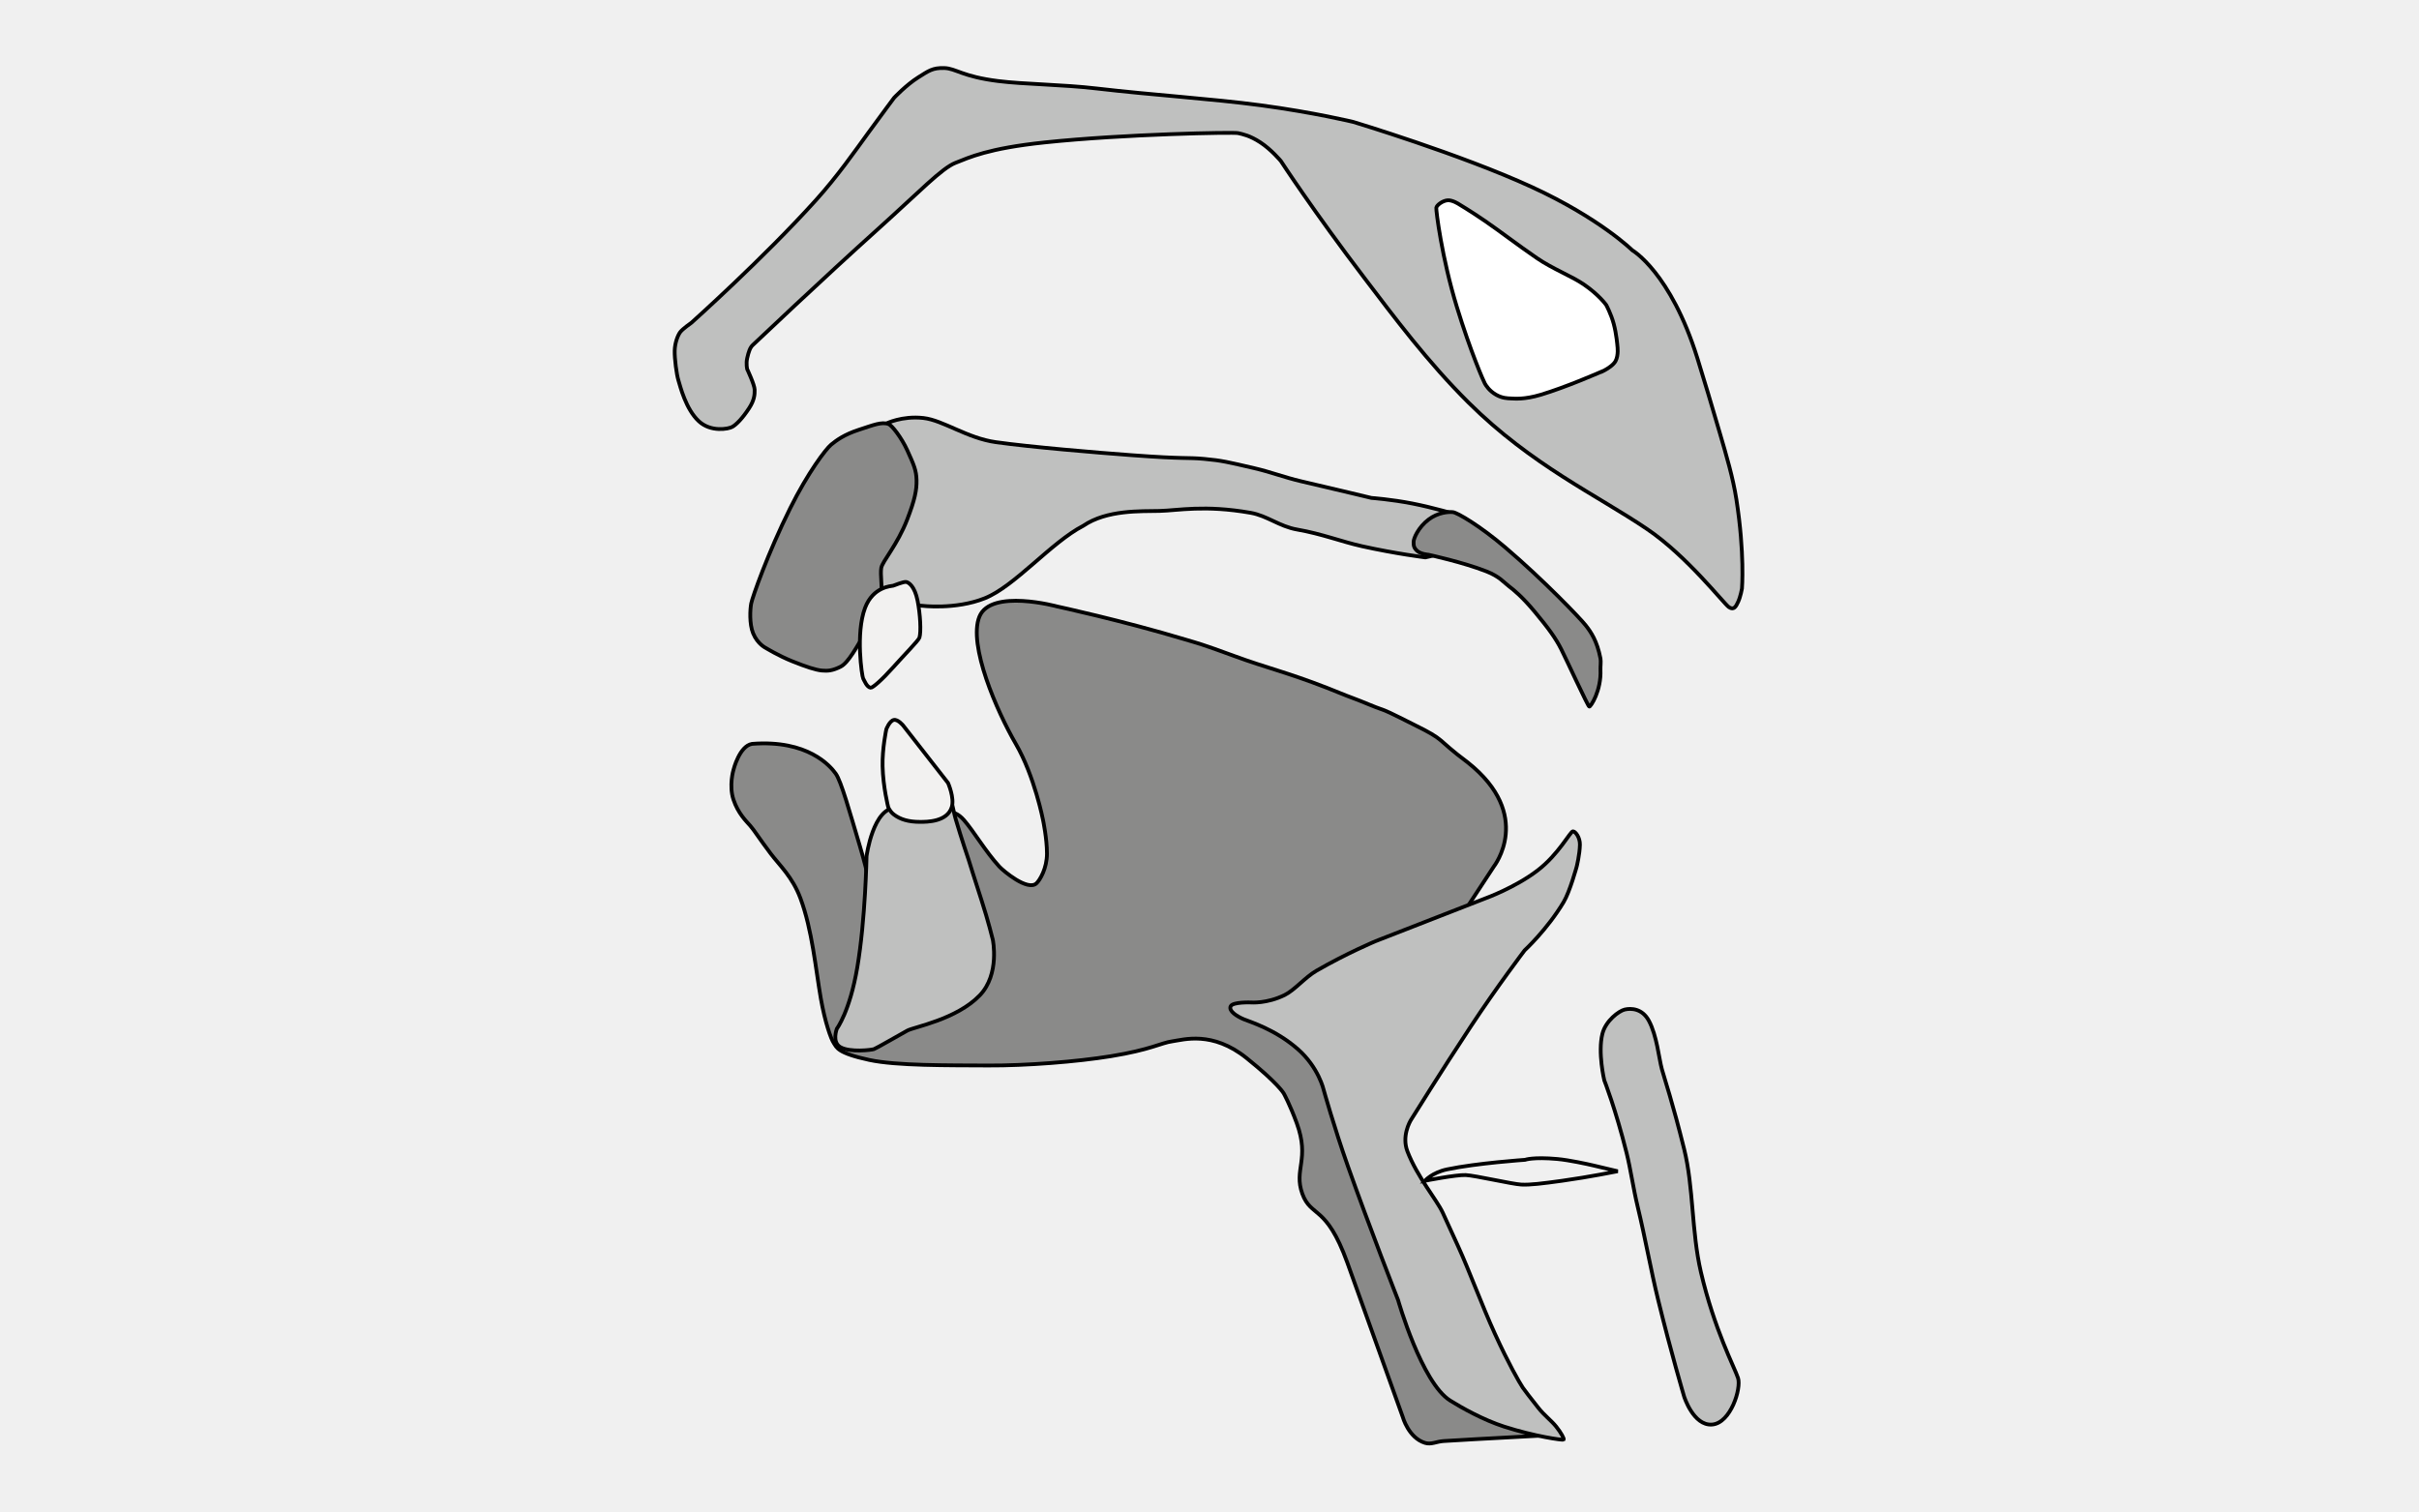
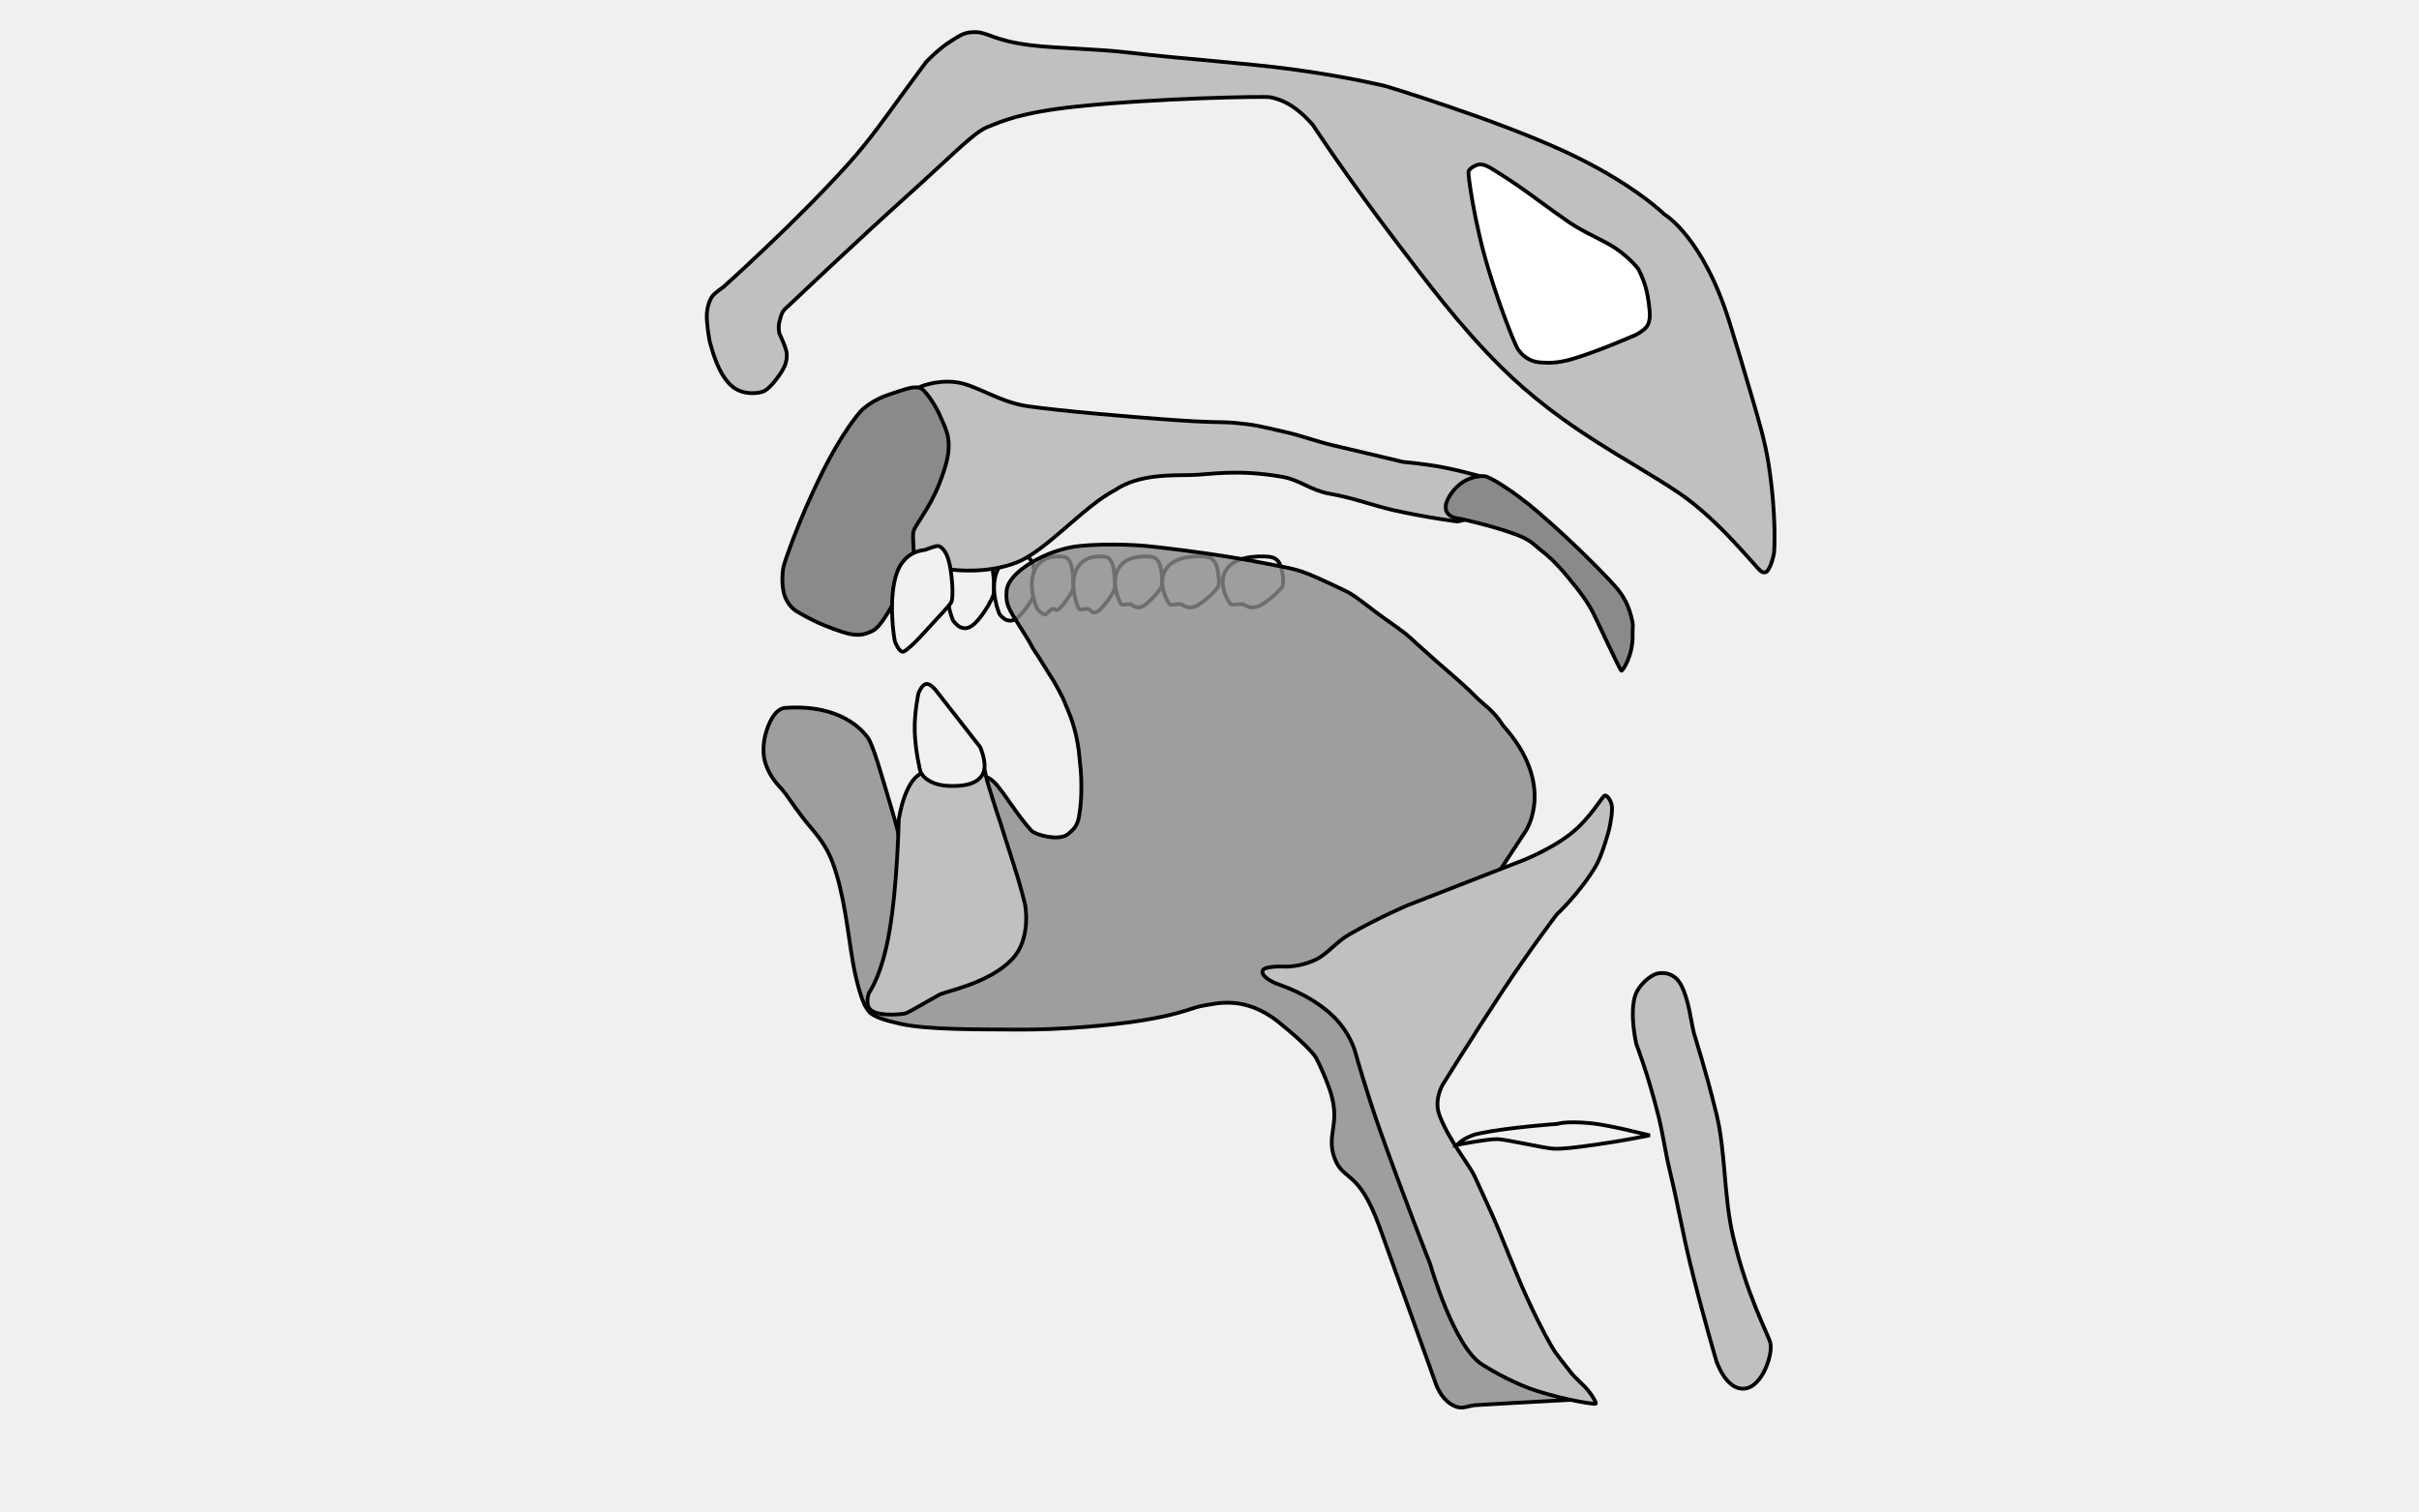
<svg xmlns="http://www.w3.org/2000/svg" width="1280px" height="800px" viewBox="0 0 1280 800" version="1.1">
  <g id="Page-1" stroke="none" stroke-width="1" fill="none" fill-rule="evenodd">
    <g id="articulator-tongue-tip-sh">
      <rect id="Rectangle" x="0" y="0" width="1280" height="800" />
-       <rect id="Rectangle-Copy" x="0" y="0" width="1280" height="800" />
-       <g id="speech-tract-copy-10" transform="translate(357, 36)">
-         <path d="M40.947,357.706 C34.18,358.837 31.11,371.482 31.11,371.482 C31.11,371.482 28.612,379.737 31.11,387.226 C33.53,394.497 37.839,398.591 39.964,401.002 C42.088,403.412 44.577,407.535 50.784,415.761 C55.486,421.99 62.294,428.071 66.523,439.377 C72.809,456.184 74.609,476.917 77.344,492.513 C79.498,504.813 82.685,513.934 84.23,516.129 C85.774,518.323 85.892,521.314 102.92,524.985 C117.41,528.104 144.491,527.818 165.876,527.937 C185.885,528.045 212.611,525.969 230.8,523.017 C252.038,519.563 257.271,515.981 263.262,515.145 C269.252,514.308 284.49,509.447 302.609,524.001 C319.352,537.452 322.283,542.696 322.283,542.696 C322.283,542.696 325.431,548.266 329.169,558.44 C336.212,577.707 327.438,582.902 332.12,595.832 C336.714,608.506 344.761,601.421 355.876,632.141 C370.828,673.676 385.239,713.911 385.239,713.911 C385.239,713.911 388.25,724.981 397.044,727.687 C400.339,728.701 403.084,726.949 406.881,726.703 C414.927,726.182 423.603,725.719 423.603,725.719 L460,723.751 L426.554,690.295 L387.207,602.72 L367.533,517.113 L412.783,454.137 L433.44,422.649 C433.44,422.649 454.855,395.491 419.669,367.546 C402.08,354.429 408.784,356.231 391,347.445 C389.123,346.517 377.616,340.667 375.659,340 C369.238,337.81 364.464,335.517 359.069,333.547 C354.476,331.868 349.113,329.578 345.043,328 C323.32,319.579 313.741,317.675 296.049,311.18 C278.357,304.685 277.211,304.579 270.284,302.494 C236.756,292.402 202.447,285 202.447,285 C202.447,285 167.335,275.392 161.246,290.362 C155.158,305.332 170.568,340.587 180.511,357.706 C190.454,374.825 194.921,398.05 194.921,398.05 C194.921,398.05 197,407.889 197,415.761 C197,423.633 193.223,429.852 191.452,431.505 C186.799,435.845 173.805,424.863 171.778,422.649 C164.44,414.62 158.243,403.983 153.088,398.05 C149.862,394.33 147.186,394.114 147.186,394.114 L127.512,407.889 L127.512,441.345 L114.724,444.297 L104.887,439.377 C104.887,439.377 102.271,426.113 98.002,411.825 C92.572,393.631 88.135,377.533 85.214,373.45 C82.292,369.366 70.429,355.413 40.947,357.706 Z" id="Path" stroke="#000000" stroke-width="2" fill="#8A8A89" />
-         <path d="M470.396,725.956 C469.973,726.34 454.835,724.213 438.899,719.064 C427.836,715.49 416.546,709.149 410.355,705.28 C395.237,695.828 382.796,652.113 382.796,652.113 C382.796,652.113 367.638,613.488 356.22,581.224 C348.887,560.488 343.425,540.856 343.425,540.856 C343.425,540.856 340.767,528.903 329.645,519.195 C317.676,508.749 304.526,504.88 301.101,503.442 C297.676,502.005 292.941,499.1 294.211,496.55 C295.392,494.187 305.038,494.581 305.038,494.581 C305.038,494.581 313.385,495.26 322.755,490.643 C328.021,488.043 333.621,481.24 339.488,477.843 C355.344,468.647 370.984,462.09 370.984,462.09 L429.056,439.445 C429.056,439.445 444.706,433.803 456.616,424.676 C467.807,416.101 473.959,403.961 475.317,404 C476.676,404.039 479.067,407.318 479,411.01 C478.91,416.258 477.286,422.707 477.286,422.707 C477.286,422.707 473.683,435.91 470.396,441.414 C461.734,455.936 449.726,467.013 449.726,467.013 C449.726,467.013 435.218,486.094 421.182,507.38 C404.883,532.103 390.483,555.369 389.686,556.609 C388.888,557.85 384.695,565.441 387.717,573.347 C392.924,586.954 403.249,598.966 406.418,605.838 C409.588,612.71 409.765,613.153 414.578,623.679 C420.483,636.586 427.147,654.89 433.978,669.835 C441.389,686.032 446.764,695.346 448.742,698.388 C449.52,699.579 453.033,704.099 457.01,709.14 C460.12,713.088 463.86,715.815 466.459,719.064 C468.979,722.215 470.819,725.572 470.396,725.956 Z" id="Path" stroke="#000000" stroke-width="2" fill="#BFC0BF" />
-         <path d="M85.821,508.456 C85.821,508.456 92.638,499.5 96.626,476.049 C100.967,450.486 101.537,417.126 101.537,417.126 C101.537,417.126 105.014,391.141 117.252,391.593 C121.888,391.76 137.348,378.787 142.79,382.755 C146.866,385.73 146.935,391.515 148.683,397.485 C151.728,407.866 155.559,419.09 155.559,419.09 C155.559,419.09 158.996,430.148 162.434,440.695 C165.872,451.262 168.328,461.318 168.328,461.318 C168.328,461.318 172.178,479.594 161.452,490.779 C149.194,503.555 126.672,507.523 123.145,509.438 C119.619,511.353 106.87,518.757 105.465,519.258 C104.061,519.759 92.834,521.055 87.786,518.276 C83.012,515.654 85.821,508.456 85.821,508.456 Z" id="Path" stroke="#000000" stroke-width="2" fill="#BFC0BF" />
-         <path d="M111.995,349.95 C111.995,349.95 109.789,360.191 110.016,369.57 C110.284,380.645 112.985,391.152 112.985,391.152 C112.985,391.152 113.806,393.428 115.953,395.076 C119.347,397.695 123.77,399 129.806,399 C133.496,399 144.252,399 146.627,391.152 C148.121,386.227 144.648,378.399 144.648,378.399 L120.901,347.988 C120.901,347.988 118.1,344.574 115.953,345.045 C113.648,345.555 111.995,349.95 111.995,349.95 Z" id="Path" stroke="#000000" stroke-width="2" fill="#F2F1F0" />
-         <path d="M534.162,703.201 C534.162,703.201 527.211,679.818 520.398,651.982 C516.496,636.045 513.704,619.832 509.585,602.733 C507.196,592.824 505.859,582.895 503.686,574.168 C497.935,551.11 491.889,535.754 491.889,535.754 C491.889,535.754 488.399,521.127 490.906,511.13 C492.646,504.205 499.705,499.024 502.703,498.325 C506.055,497.547 511.954,497.694 515.483,504.235 C519.769,512.184 520.811,524.2 522.365,529.844 C523.918,535.488 527.929,547.062 534.162,572.198 C539.185,592.43 538.035,615.902 543.009,637.207 C550.166,667.82 560.872,687.816 562.671,693.351 C564.47,698.887 558.758,717.257 548.908,717.976 C539.057,718.695 534.162,703.201 534.162,703.201 Z" id="Path" stroke="#000000" stroke-width="2" fill="#BFC0BF" />
-         <path d="M111.903,188.186 L106,282.629 L130.596,284.597 C130.596,284.597 148.483,286.86 164.047,280.662 C179.946,274.326 199.319,251.001 216.192,242.294 C228.716,233.745 246.711,234.65 256.53,234.424 C266.348,234.198 280.319,231.138 304.738,235.408 C313.514,236.943 319.939,242.619 329.335,244.262 C342.666,246.594 352.711,250.657 363.77,253.116 C381.597,257.071 397.221,259.019 397.221,259.019 C397.221,259.019 411.575,256.49 413.946,249.181 C416.317,241.871 413.946,236.392 413.946,236.392 C413.946,236.392 401.638,232.703 390.334,230.489 C379.01,228.276 368.689,227.538 368.689,227.538 C368.689,227.538 353.055,223.76 331.302,218.684 C322.832,216.706 315.059,213.725 306.706,211.797 C292.853,208.6 289.794,207.754 280.142,206.878 C270.49,206.003 270.786,207.065 241.772,204.911 C223.315,203.543 188.703,200.661 169.95,198.024 C154.681,195.88 142.078,186.406 131.58,185.235 C120.276,183.976 111.903,188.186 111.903,188.186 Z" id="Path" stroke="#000000" stroke-width="2" fill="#BFC0BF" />
-         <path d="M483.949,337.997 C483.237,337.821 472.034,313.39 469.117,307.606 C466.2,301.822 462.452,296.636 455.273,287.999 C448.629,279.989 444.07,276.264 441.43,274.274 C438.79,272.284 436.516,269.156 429.564,266.431 C417.006,261.509 398.911,257.607 398.911,257.607 C398.911,257.607 394.926,257.333 392.978,255.647 C390.97,253.902 391,252.529 391,250.745 C391,248.961 393.492,243.078 398.911,238.981 C403.845,235.245 409.362,234.804 411.765,235.059 C414.168,235.314 426.054,242.275 439.452,253.686 C459.703,270.931 479.025,291.136 481.972,294.861 C484.918,298.587 488.043,303.165 489.882,312.508 C490.179,314.027 489.813,316.939 489.882,318.39 C490.387,329.527 484.661,338.174 483.949,337.997 Z" id="Path" stroke="#000000" stroke-width="2" fill="#8A8A89" />
-         <path d="M82.775,199.348 C79.954,201.669 70.489,214.167 61.151,232.939 C49.188,256.977 41.138,280.155 40.509,283.327 C39.88,286.498 39.487,294.204 41.492,299.134 C43.881,304.993 48.373,307.038 48.373,307.038 C48.373,307.038 54.87,311.03 62.134,313.954 C69.604,316.958 74.656,318.598 77.861,318.894 C81.065,319.191 83.522,318.963 87.69,316.918 C91.857,314.873 96.074,306.91 102.434,296.17 C108.351,286.182 108.695,279.898 109.314,277.399 C109.934,274.899 108.695,268.082 109.314,264.555 C109.934,261.028 117.885,252.333 123.075,238.867 C127.056,228.552 128.118,223.306 127.99,218.119 C127.862,212.932 126.575,210.028 123.075,202.312 C120.018,195.583 114.956,189.142 113.246,188.48 C109.57,187.057 104.999,189.023 97.519,191.444 C89.764,193.953 85.596,197.026 82.775,199.348 Z" id="Path" stroke="#000000" stroke-width="2" fill="#8A8A89" />
-         <path d="M99.732,323.087 C99.097,321.987 95.652,299.257 100.724,285.776 C105.012,274.396 114.719,274.249 115.613,273.993 C116.506,273.738 121.161,271.735 122.561,272.029 C123.96,272.324 126.997,274.357 128.516,281.848 C129.975,289.075 130.461,298.422 129.508,301.485 C129.032,303.007 121.409,310.705 115.613,317.195 C109.727,323.784 104.734,328.153 103.702,327.996 C101.638,327.682 100.367,324.186 99.732,323.087 Z" id="Path" stroke="#000000" stroke-width="2" fill="#F2F1F0" />
-         <path d="M8.863,134.815 C8.863,134.815 46.988,100.731 74.783,69.875 C86.284,57.114 95.375,43.998 102.331,34.454 C110.959,22.627 116.105,15.759 116.105,15.759 C116.105,15.759 122.559,8.901 128.895,4.936 C134.287,1.561 136.452,-0.19 142.67,0.016 C148.888,0.223 152.085,4.503 171.202,6.904 C184.966,8.636 205.017,8.695 223.347,10.84 C252.853,14.293 284.485,16.291 309.927,19.695 C338.45,23.513 359.121,28.55 359.121,28.55 C359.121,28.55 415.831,45.631 453.572,62.988 C489.582,79.557 506.701,96.442 506.701,96.442 C506.701,96.442 526.989,108.14 541.137,153.509 C544.649,164.775 548.89,179.023 552.943,192.867 C556.515,205.087 560.007,216.835 561.798,228.288 C566.275,256.98 564.75,275.517 564.75,275.517 C564.75,275.517 564.012,279.708 562.782,282.404 C561.552,285.12 560.47,287.068 557.862,285.356 C555.255,283.644 535.804,258.416 514.572,244.031 C488.047,226.055 453.562,210.292 420.121,177.124 C398.407,155.586 380.55,131.588 365.024,111.2 C338.115,75.877 320.75,49.213 320.75,49.213 C320.75,49.213 315.644,43.103 309.927,39.374 C304.339,35.723 300.571,35.015 298.121,34.454 C295.671,33.893 238.272,34.907 195.799,39.374 C165.663,42.542 155.804,47.363 148.573,50.197 C141.341,53.031 129.564,65.458 108.234,84.634 C77.646,112.135 42.797,145.274 41.331,146.622 C39.865,147.97 39.147,150.184 38.379,153.509 C37.671,156.569 38.379,159.413 38.379,159.413 C38.379,159.413 42.256,167.609 42.315,170.236 C42.374,172.863 42.187,175.736 39.363,180.076 C35.861,185.458 32.614,188.724 30.508,189.915 C28.403,191.105 19.125,192.808 12.799,186.963 C5.853,180.548 2.931,168.396 1.976,165.317 C1.022,162.237 -0.11,153.814 0.009,149.574 C0.127,145.333 1.671,141.437 2.96,139.734 C4.249,138.032 8.863,134.815 8.863,134.815 Z" id="Path" stroke="#000000" stroke-width="2" fill="#BFC0BF" />
-         <path d="M403.007,73.974 C402.829,75.359 405.932,100.499 413.876,126.411 C421.227,150.394 428.084,165.917 428.697,166.976 C429.309,168.034 431.009,170.844 434.625,172.912 C437.915,174.792 440.721,174.821 442.53,174.891 C444.338,174.96 449.466,175.573 458.338,172.912 C471.331,169.004 488.178,161.702 491.389,160.287 C486.409,162.474 495.657,159.189 497.861,155.103 C499.57,151.927 498.849,147.188 498.849,147.188 C498.849,147.188 498.385,140.856 496.873,135.316 C495.42,129.973 492.921,125.422 492.921,125.422 C492.921,125.422 489.146,120.069 481.064,114.539 C474.681,110.175 464.524,106.277 456.362,100.687 C445.909,93.534 436.69,86.371 428.697,80.9 C421.069,75.676 414.864,71.995 414.864,71.995 C414.864,71.995 411.534,69.789 408.936,70.016 C406.337,70.244 403.185,72.589 403.007,73.974 Z" id="Path" stroke="#000000" stroke-width="2" fill="#FFFFFF" />
-         <path d="M449.962,577.856 C449.962,577.856 424.462,579.61 408.769,582.896 C400.815,584.559 397,588.944 397,588.944 C397,588.944 413.624,585.688 418.577,585.92 C423.53,586.152 443.273,590.728 448,590.96 C452.727,591.192 458.994,590.405 469.577,588.944 C483.916,586.958 499,583.904 499,583.904 C499,583.904 493.9,582.684 486.25,580.88 C482.984,580.114 473.284,577.987 467.027,577.423 C454.189,576.263 449.962,577.856 449.962,577.856 Z" id="Path" stroke="#000000" stroke-width="2" />
-         <g id="tongue-tip-position" transform="translate(117, 272)" />
+       <g id="speech-tract-copy-11" transform="translate(374, 17)" stroke="#000000" stroke-width="2">
+         <g id="teeth" transform="translate(127, 275)" fill="#F2F1F0">
+           <path d="M3.277,36.317 C2.768,35.4 -2.545,21.253 1.523,10.004 C4.961,0.508 12.746,0.385 13.462,0.172 C14.179,-0.041 17.479,-0.074 18.602,0.172 C19.724,0.418 22.592,0.475 23.81,6.727 C24.98,12.757 25.37,20.556 24.606,23.112 C24.224,24.382 21.036,30.902 16.387,36.317 C11.667,41.815 8.805,40.364 7.978,40.233 C6.322,39.971 3.787,37.235 3.277,36.317 Z" id="Path-Copy" />
+           <path d="M27.884,32.989 C27.436,32.219 22.761,20.343 26.34,10.9 C29.366,2.928 36.216,2.825 36.847,2.646 C37.477,2.467 40.382,2.44 41.369,2.646 C42.357,2.853 44.881,2.901 45.953,8.148 C46.982,13.21 47.326,19.758 46.653,21.904 C46.317,22.97 43.511,28.443 39.421,32.989 C35.267,37.604 32.749,36.386 32.02,36.276 C30.563,36.056 28.332,33.759 27.884,32.989 Z" id="Path-Copy-2" />
+           <path d="M47.884,30.299 C47.436,29.597 42.761,18.768 46.34,10.159 C49.366,2.891 56.216,2.797 56.847,2.634 C57.477,2.47 60.382,2.445 61.369,2.634 C62.357,2.822 64.881,2.866 65.953,7.65 C66.982,12.266 67.326,18.235 66.653,20.192 C66.317,21.164 63.511,26.154 59.421,30.299 C58.016,31.722 57.025,29.848 56,30.299 C53.995,31.182 52.502,33.362 52.02,33.296 C50.563,33.095 48.332,31.001 47.884,30.299 Z" id="Path-Copy-3" />
+           <path d="M69.884,30.299 C69.436,29.597 64.761,18.768 68.34,10.159 C71.366,2.891 78.216,2.797 78.847,2.634 C79.477,2.47 82.382,2.445 83.369,2.634 C84.357,2.822 86.881,2.866 87.953,7.65 C88.982,12.266 89.326,18.235 88.653,20.192 C88.317,21.164 85.511,26.154 81.421,30.299 C77.267,34.507 75.835,30.399 75.107,30.299 C73.65,30.098 70.332,31.001 69.884,30.299 Z" id="Path-Copy-4" />
+           <path d="M92.277,27.781 C91.768,27.142 86.455,17.295 90.523,9.465 C93.961,2.855 101.746,2.77 102.462,2.622 C103.179,2.473 106.479,2.451 107.602,2.622 C108.724,2.793 111.592,2.833 112.81,7.184 C113.98,11.381 114.37,16.81 113.606,18.589 C113.224,19.473 110.036,24.011 105.387,27.781 C100.667,31.607 98.111,27.872 97.283,27.781 C95.628,27.598 92.787,28.419 92.277,27.781 Z" id="Path-Copy-5" />
+           <path d="M117.933,27.781 C117.321,27.142 110.946,17.295 115.827,9.465 C119.953,2.855 129.295,2.77 130.155,2.622 C131.014,2.473 134.975,2.451 136.322,2.622 C137.669,2.793 141.11,2.833 142.572,7.184 C143.976,11.381 144.444,16.81 143.527,18.589 C143.068,19.473 139.243,24.011 133.664,27.781 C128,31.607 124.934,27.872 123.94,27.781 C121.953,27.598 118.544,28.419 117.933,27.781 Z" id="Path-Copy-6" />
+           <path d="M150.195,27.781 C149.543,27.142 142.743,17.295 147.949,9.465 C152.35,2.855 162.315,2.77 163.232,2.622 C164.149,2.473 168.374,2.451 169.81,2.622 C171.247,2.793 174.918,2.833 176.477,7.184 C177.974,11.381 178.473,16.81 177.495,18.589 C177.006,19.473 172.926,24.011 166.975,27.781 C160.934,31.607 157.662,27.872 156.603,27.781 C154.484,27.598 150.847,28.419 150.195,27.781 Z" id="Path-Copy-7" />
+         </g>
+         <path d="M40.947,357.706 C34.18,358.837 31.11,371.482 31.11,371.482 C31.11,371.482 28.612,379.737 31.11,387.226 C33.53,394.497 37.839,398.591 39.964,401.002 C42.088,403.412 44.577,407.535 50.784,415.761 C55.486,421.99 62.294,428.071 66.523,439.377 C72.809,456.184 74.609,476.917 77.344,492.513 C79.498,504.813 82.685,513.934 84.23,516.129 C85.774,518.323 85.892,521.314 102.92,524.985 C117.41,528.104 144.491,527.818 165.876,527.937 C185.885,528.045 212.611,525.969 230.8,523.017 C252.038,519.563 257.271,515.981 263.262,515.145 C269.252,514.308 284.49,509.447 302.609,524.001 C319.352,537.452 322.283,542.696 322.283,542.696 C322.283,542.696 325.431,548.266 329.169,558.44 C336.212,577.707 327.438,582.902 332.12,595.832 C336.714,608.506 344.761,601.421 355.876,632.141 C370.828,673.676 385.239,713.911 385.239,713.911 C385.239,713.911 388.25,724.981 397.044,727.687 C400.339,728.701 403.084,726.949 406.881,726.703 C414.927,726.182 423.603,725.719 423.603,725.719 L460,723.751 L426.554,690.295 L387.207,602.72 L367.533,517.113 L412.783,454.137 L433.44,422.649 C433.44,422.649 449.634,398.326 421.231,366.872 C416.563,359.208 410.539,355.544 406.881,351.763 C401.022,345.708 393.596,339.594 385.239,332.273 C370.442,319.31 373.495,320.794 361.546,312.431 C349.598,304.068 343.886,298.554 337.843,295.685 C312.773,283.785 314.813,285 295.765,281.215 C266.074,275.315 232.802,272 232.802,272 C232.802,272 214.996,270.191 197.001,272 C180.747,273.634 159.481,285.305 158.643,295.685 C158.025,303.34 159.934,305.265 165.876,314.969 C168.09,318.584 169.728,320.713 172.538,326.098 C172.634,326.282 175.921,331.253 176.036,331.441 C179.069,336.398 180.096,338.005 181.093,339.578 C182.091,341.15 183.525,343.235 186.238,348.289 C188.95,353.342 188.251,352.078 191.418,359.652 C194.584,367.225 196.37,375.495 197.001,382 C197.632,388.505 198.191,391.916 198.191,399 C198.191,406.084 197.912,409.13 197.001,414.964 C196.09,420.798 193.188,422.567 191.418,424.22 C186.765,428.559 173.805,424.863 171.778,422.649 C164.44,414.62 158.243,403.983 153.088,398.05 C149.862,394.33 147.186,394.114 147.186,394.114 L127.512,407.889 L127.512,441.345 L114.724,444.297 L104.887,439.377 C104.887,439.377 102.271,426.113 98.002,411.825 C92.572,393.631 88.135,377.533 85.214,373.45 C82.292,369.366 70.429,355.413 40.947,357.706 Z" id="Path" fill-opacity="0.8" fill="#8A8A89" />
+         <path d="M470.396,725.956 C469.973,726.34 454.835,724.213 438.899,719.064 C427.836,715.49 416.546,709.149 410.355,705.28 C395.237,695.828 382.796,652.113 382.796,652.113 C382.796,652.113 367.638,613.488 356.22,581.224 C348.887,560.488 343.425,540.856 343.425,540.856 C343.425,540.856 340.767,528.903 329.645,519.195 C317.676,508.749 304.526,504.88 301.101,503.442 C297.676,502.005 292.941,499.1 294.211,496.55 C295.392,494.187 305.038,494.581 305.038,494.581 C305.038,494.581 313.385,495.26 322.755,490.643 C328.021,488.043 333.621,481.24 339.488,477.843 C355.344,468.647 370.984,462.09 370.984,462.09 L429.056,439.445 C429.056,439.445 444.706,433.803 456.616,424.676 C467.807,416.101 473.959,403.961 475.317,404 C476.676,404.039 479.067,407.318 479,411.01 C478.91,416.258 477.286,422.707 477.286,422.707 C477.286,422.707 473.683,435.91 470.396,441.414 C461.734,455.936 449.726,467.013 449.726,467.013 C449.726,467.013 435.218,486.094 421.182,507.38 C404.883,532.103 390.483,555.369 389.686,556.609 C388.888,557.85 384.695,565.441 387.717,573.347 C392.924,586.954 403.249,598.966 406.418,605.838 C409.588,612.71 409.765,613.153 414.578,623.679 C420.483,636.586 427.147,654.89 433.978,669.835 C441.389,686.032 446.764,695.346 448.742,698.388 C449.52,699.579 453.033,704.099 457.01,709.14 C460.12,713.088 463.86,715.815 466.459,719.064 C468.979,722.215 470.819,725.572 470.396,725.956 Z" id="Path" fill="#BFC0BF" />
+         <path d="M85.821,508.456 C85.821,508.456 92.638,499.5 96.626,476.049 C100.967,450.486 101.537,417.126 101.537,417.126 C101.537,417.126 105.014,391.141 117.252,391.593 C121.888,391.76 137.348,378.787 142.79,382.755 C146.866,385.73 146.935,391.515 148.683,397.485 C151.728,407.866 155.559,419.09 155.559,419.09 C155.559,419.09 158.996,430.148 162.434,440.695 C165.872,451.262 168.328,461.318 168.328,461.318 C168.328,461.318 172.178,479.594 161.452,490.779 C149.194,503.555 126.672,507.523 123.145,509.438 C119.619,511.353 106.87,518.757 105.465,519.258 C104.061,519.759 92.834,521.055 87.786,518.276 C83.012,515.654 85.821,508.456 85.821,508.456 Z" id="Path" fill="#BFC0BF" />
+         <path d="M111.995,349.95 C111.995,349.95 109.789,360.191 110.016,369.57 C110.284,380.645 112.985,391.152 112.985,391.152 C112.985,391.152 113.806,393.428 115.953,395.076 C119.347,397.695 123.77,399 129.806,399 C133.496,399 144.252,399 146.627,391.152 C148.121,386.227 144.648,378.399 144.648,378.399 L120.901,347.988 C120.901,347.988 118.1,344.574 115.953,345.045 C113.648,345.555 111.995,349.95 111.995,349.95 Z" id="Path" fill="#F2F1F0" />
+         <path d="M534.162,703.201 C534.162,703.201 527.211,679.818 520.398,651.982 C516.496,636.045 513.704,619.832 509.585,602.733 C507.196,592.824 505.859,582.895 503.686,574.168 C497.935,551.11 491.889,535.754 491.889,535.754 C491.889,535.754 488.399,521.127 490.906,511.13 C492.646,504.205 499.705,499.024 502.703,498.325 C506.055,497.547 511.954,497.694 515.483,504.235 C519.769,512.184 520.811,524.2 522.365,529.844 C523.918,535.488 527.929,547.062 534.162,572.198 C539.185,592.43 538.035,615.902 543.009,637.207 C550.166,667.82 560.872,687.816 562.671,693.351 C564.47,698.887 558.758,717.257 548.908,717.976 C539.057,718.695 534.162,703.201 534.162,703.201 Z" id="Path" fill="#BFC0BF" />
+         <path d="M111.903,188.186 L106,282.629 L130.596,284.597 C130.596,284.597 148.483,286.86 164.047,280.662 C179.946,274.326 199.319,251.001 216.192,242.294 C228.716,233.745 246.711,234.65 256.53,234.424 C266.348,234.198 280.319,231.138 304.738,235.408 C313.514,236.943 319.939,242.619 329.335,244.262 C342.666,246.594 352.711,250.657 363.77,253.116 C381.597,257.071 397.221,259.019 397.221,259.019 C397.221,259.019 411.575,256.49 413.946,249.181 C416.317,241.871 413.946,236.392 413.946,236.392 C413.946,236.392 401.638,232.703 390.334,230.489 C379.01,228.276 368.689,227.538 368.689,227.538 C368.689,227.538 353.055,223.76 331.302,218.684 C322.832,216.706 315.059,213.725 306.706,211.797 C292.853,208.6 289.794,207.754 280.142,206.878 C270.49,206.003 270.786,207.065 241.772,204.911 C223.315,203.543 188.703,200.661 169.95,198.024 C154.681,195.88 142.078,186.406 131.58,185.235 C120.276,183.976 111.903,188.186 111.903,188.186 Z" id="Path" fill="#BFC0BF" />
+         <path d="M483.949,337.997 C483.237,337.821 472.034,313.39 469.117,307.606 C466.2,301.822 462.452,296.636 455.273,287.999 C448.629,279.989 444.07,276.264 441.43,274.274 C438.79,272.284 436.516,269.156 429.564,266.431 C417.006,261.509 398.911,257.607 398.911,257.607 C398.911,257.607 394.926,257.333 392.978,255.647 C390.97,253.902 391,252.529 391,250.745 C391,248.961 393.492,243.078 398.911,238.981 C403.845,235.245 409.362,234.804 411.765,235.059 C414.168,235.314 426.054,242.275 439.452,253.686 C459.703,270.931 479.025,291.136 481.972,294.861 C484.918,298.587 488.043,303.165 489.882,312.508 C490.179,314.027 489.813,316.939 489.882,318.39 C490.387,329.527 484.661,338.174 483.949,337.997 Z" id="Path" fill="#8A8A89" />
+         <path d="M82.775,199.348 C79.954,201.669 70.489,214.167 61.151,232.939 C49.188,256.977 41.138,280.155 40.509,283.327 C39.88,286.498 39.487,294.204 41.492,299.134 C43.881,304.993 48.373,307.038 48.373,307.038 C48.373,307.038 54.87,311.03 62.134,313.954 C69.604,316.958 74.656,318.598 77.861,318.894 C81.065,319.191 83.522,318.963 87.69,316.918 C91.857,314.873 96.074,306.91 102.434,296.17 C108.351,286.182 108.695,279.898 109.314,277.399 C109.934,274.899 108.695,268.082 109.314,264.555 C109.934,261.028 117.885,252.333 123.075,238.867 C127.056,228.552 128.118,223.306 127.99,218.119 C127.862,212.932 126.575,210.028 123.075,202.312 C120.018,195.583 114.956,189.142 113.246,188.48 C109.57,187.057 104.999,189.023 97.519,191.444 C89.764,193.953 85.596,197.026 82.775,199.348 Z" id="Path" fill="#8A8A89" />
+         <path d="M99.732,323.087 C99.097,321.987 95.652,299.257 100.724,285.776 C105.012,274.396 114.719,274.249 115.613,273.993 C116.506,273.738 121.161,271.735 122.561,272.029 C123.96,272.324 126.997,274.357 128.516,281.848 C129.975,289.075 130.461,298.422 129.508,301.485 C129.032,303.007 121.409,310.705 115.613,317.195 C109.727,323.784 104.734,328.153 103.702,327.996 C101.638,327.682 100.367,324.186 99.732,323.087 Z" id="Path" fill="#F2F1F0" />
+         <path d="M8.863,134.815 C8.863,134.815 46.988,100.731 74.783,69.875 C86.284,57.114 95.375,43.998 102.331,34.454 C110.959,22.627 116.105,15.759 116.105,15.759 C116.105,15.759 122.559,8.901 128.895,4.936 C134.287,1.561 136.452,-0.19 142.67,0.016 C148.888,0.223 152.085,4.503 171.202,6.904 C184.966,8.636 205.017,8.695 223.347,10.84 C252.853,14.293 284.485,16.291 309.927,19.695 C338.45,23.513 359.121,28.55 359.121,28.55 C359.121,28.55 415.831,45.631 453.572,62.988 C489.582,79.557 506.701,96.442 506.701,96.442 C506.701,96.442 526.989,108.14 541.137,153.509 C544.649,164.775 548.89,179.023 552.943,192.867 C556.515,205.087 560.007,216.835 561.798,228.288 C566.275,256.98 564.75,275.517 564.75,275.517 C564.75,275.517 564.012,279.708 562.782,282.404 C561.552,285.12 560.47,287.068 557.862,285.356 C555.255,283.644 535.804,258.416 514.572,244.031 C488.047,226.055 453.562,210.292 420.121,177.124 C398.407,155.586 380.55,131.588 365.024,111.2 C338.115,75.877 320.75,49.213 320.75,49.213 C320.75,49.213 315.644,43.103 309.927,39.374 C304.339,35.723 300.571,35.015 298.121,34.454 C295.671,33.893 238.272,34.907 195.799,39.374 C165.663,42.542 155.804,47.363 148.573,50.197 C141.341,53.031 129.564,65.458 108.234,84.634 C77.646,112.135 42.797,145.274 41.331,146.622 C39.865,147.97 39.147,150.184 38.379,153.509 C37.671,156.569 38.379,159.413 38.379,159.413 C38.379,159.413 42.256,167.609 42.315,170.236 C42.374,172.863 42.187,175.736 39.363,180.076 C35.861,185.458 32.614,188.724 30.508,189.915 C28.403,191.105 19.125,192.808 12.799,186.963 C5.853,180.548 2.931,168.396 1.976,165.317 C1.022,162.237 -0.11,153.814 0.009,149.574 C0.127,145.333 1.671,141.437 2.96,139.734 C4.249,138.032 8.863,134.815 8.863,134.815 Z" id="Path" fill="#BFC0BF" />
+         <path d="M403.007,73.974 C402.829,75.359 405.932,100.499 413.876,126.411 C421.227,150.394 428.084,165.917 428.697,166.976 C429.309,168.034 431.009,170.844 434.625,172.912 C437.915,174.792 440.721,174.821 442.53,174.891 C444.338,174.96 449.466,175.573 458.338,172.912 C471.331,169.004 488.178,161.702 491.389,160.287 C486.409,162.474 495.657,159.189 497.861,155.103 C499.57,151.927 498.849,147.188 498.849,147.188 C498.849,147.188 498.385,140.856 496.873,135.316 C495.42,129.973 492.921,125.422 492.921,125.422 C492.921,125.422 489.146,120.069 481.064,114.539 C474.681,110.175 464.524,106.277 456.362,100.687 C445.909,93.534 436.69,86.371 428.697,80.9 C421.069,75.676 414.864,71.995 414.864,71.995 C414.864,71.995 411.534,69.789 408.936,70.016 C406.337,70.244 403.185,72.589 403.007,73.974 Z" id="Path" fill="#FFFFFF" />
+         <path d="M449.962,577.856 C449.962,577.856 424.462,579.61 408.769,582.896 C400.815,584.559 397,588.944 397,588.944 C397,588.944 413.624,585.688 418.577,585.92 C423.53,586.152 443.273,590.728 448,590.96 C452.727,591.192 458.994,590.405 469.577,588.944 C483.916,586.958 499,583.904 499,583.904 C499,583.904 493.9,582.684 486.25,580.88 C482.984,580.114 473.284,577.987 467.027,577.423 C454.189,576.263 449.962,577.856 449.962,577.856 Z" id="Path" />
      </g>
    </g>
  </g>
</svg>
